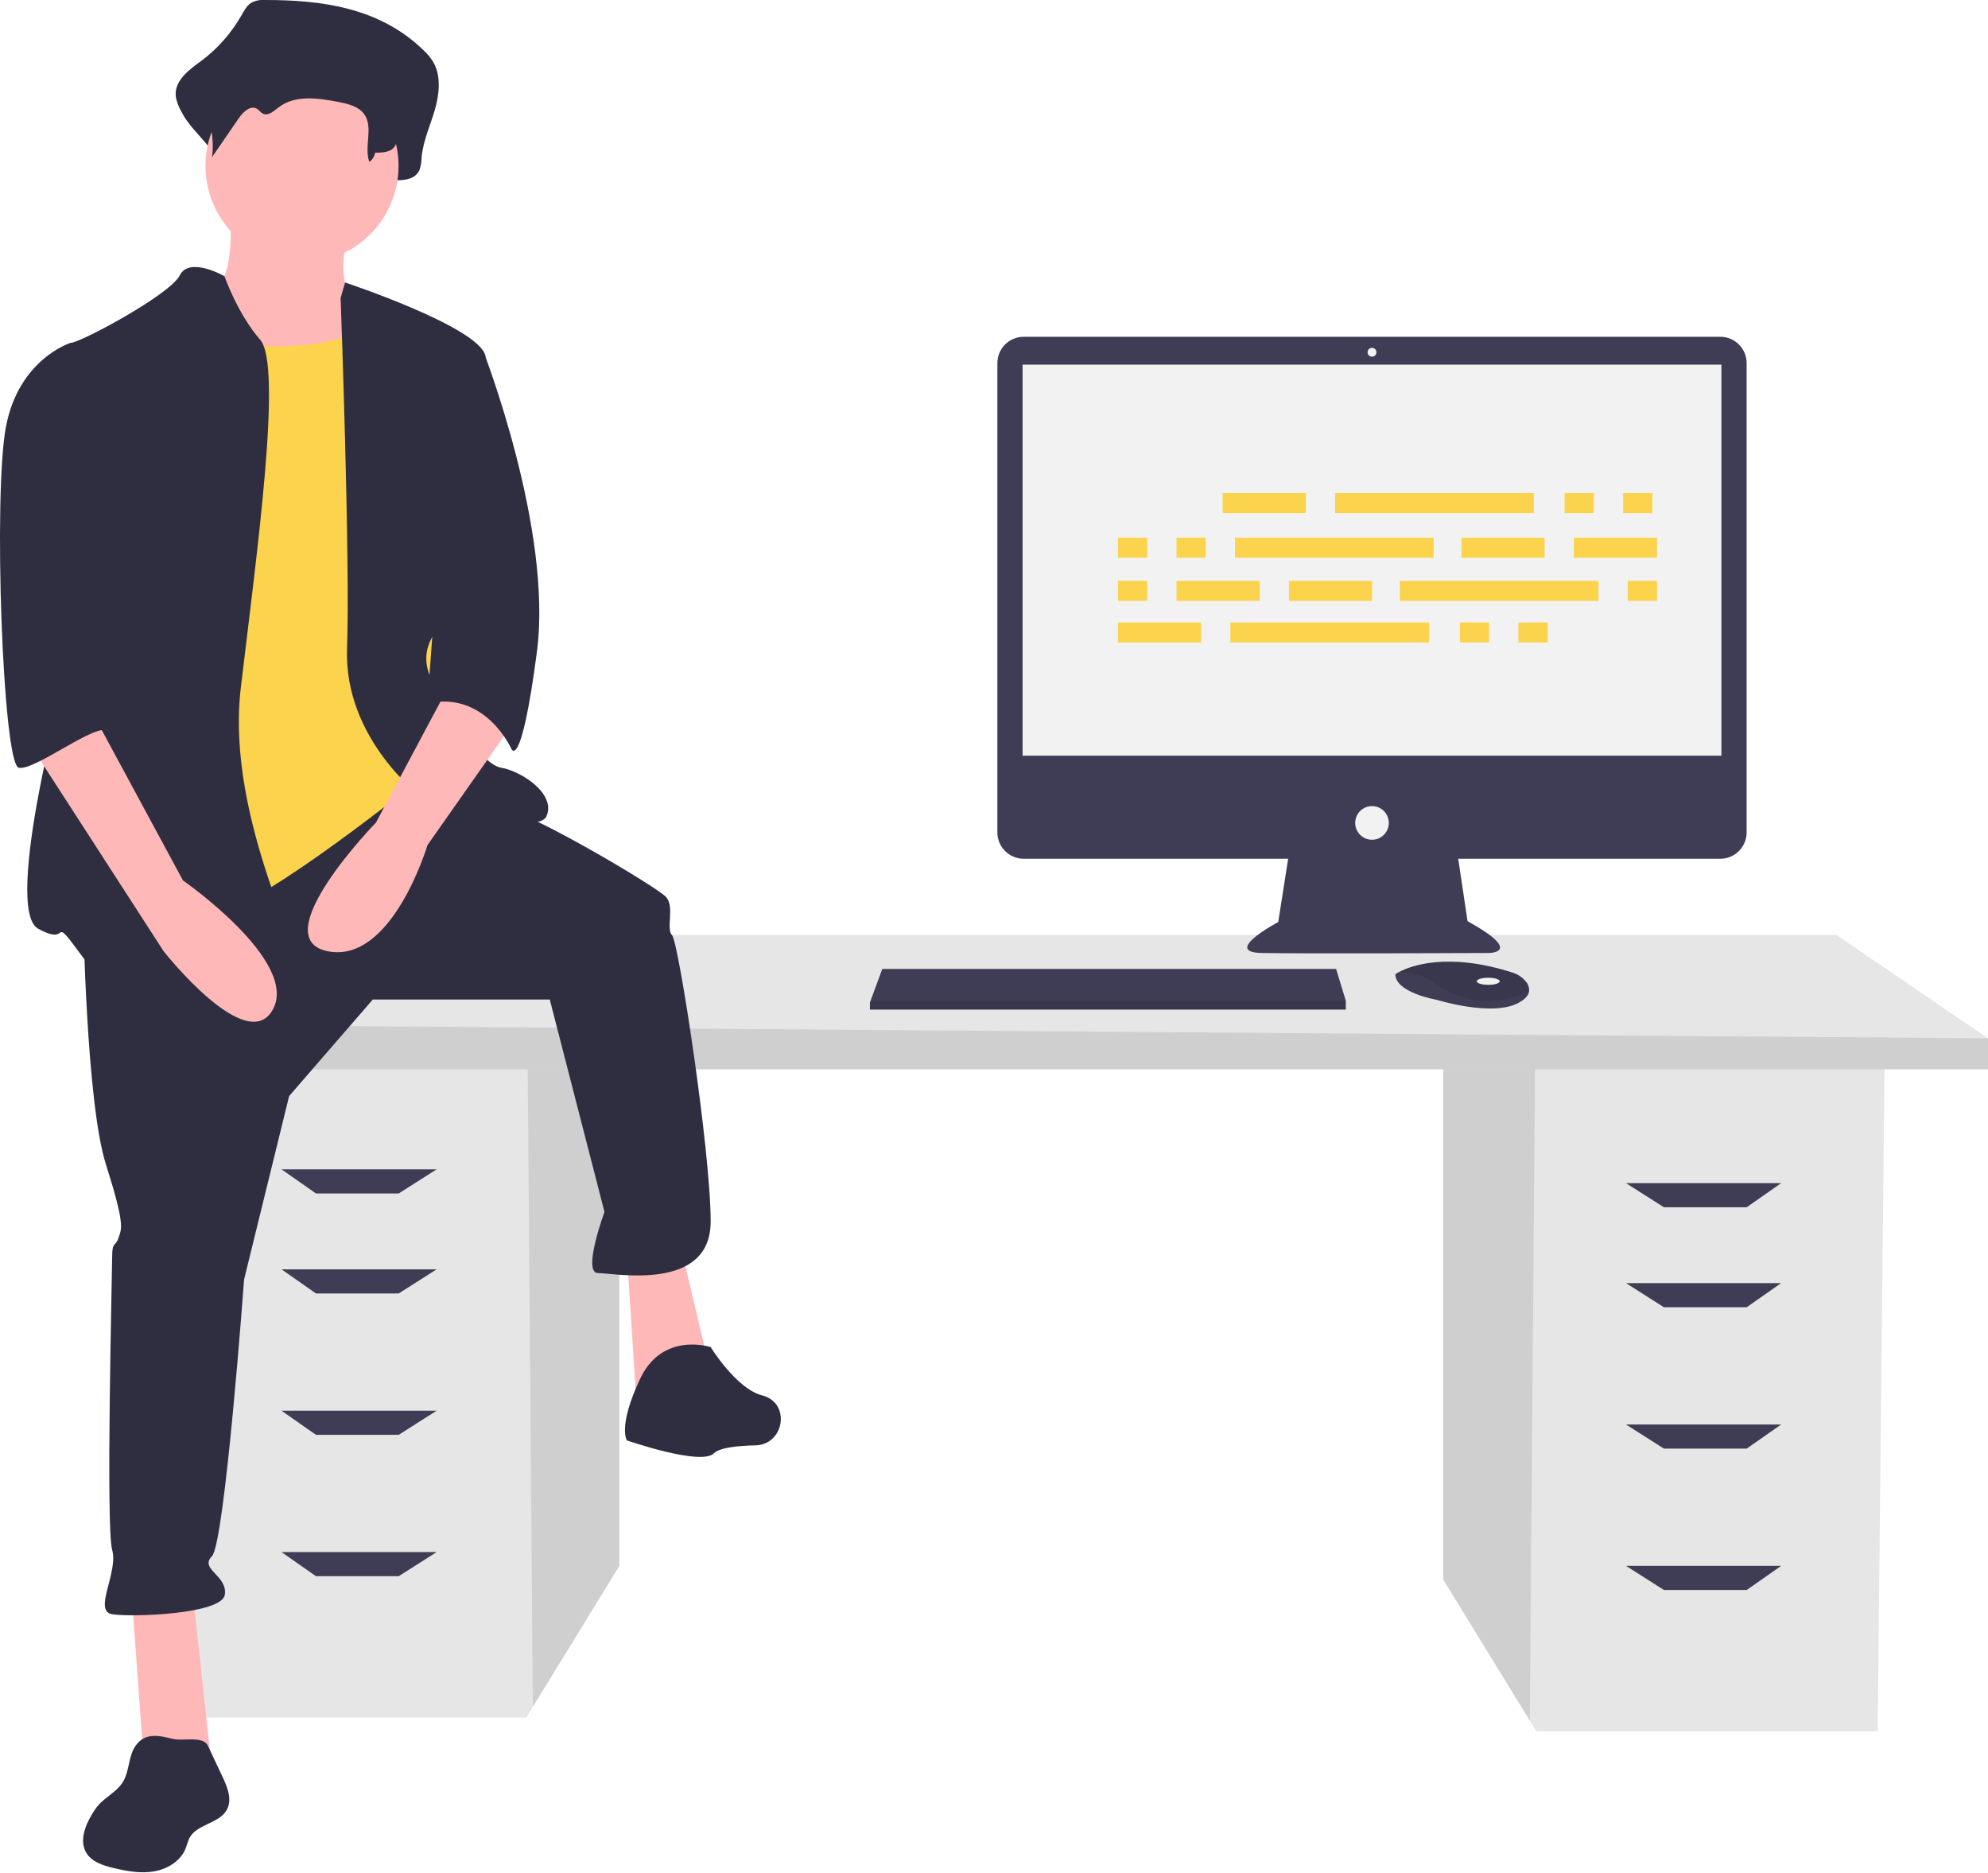
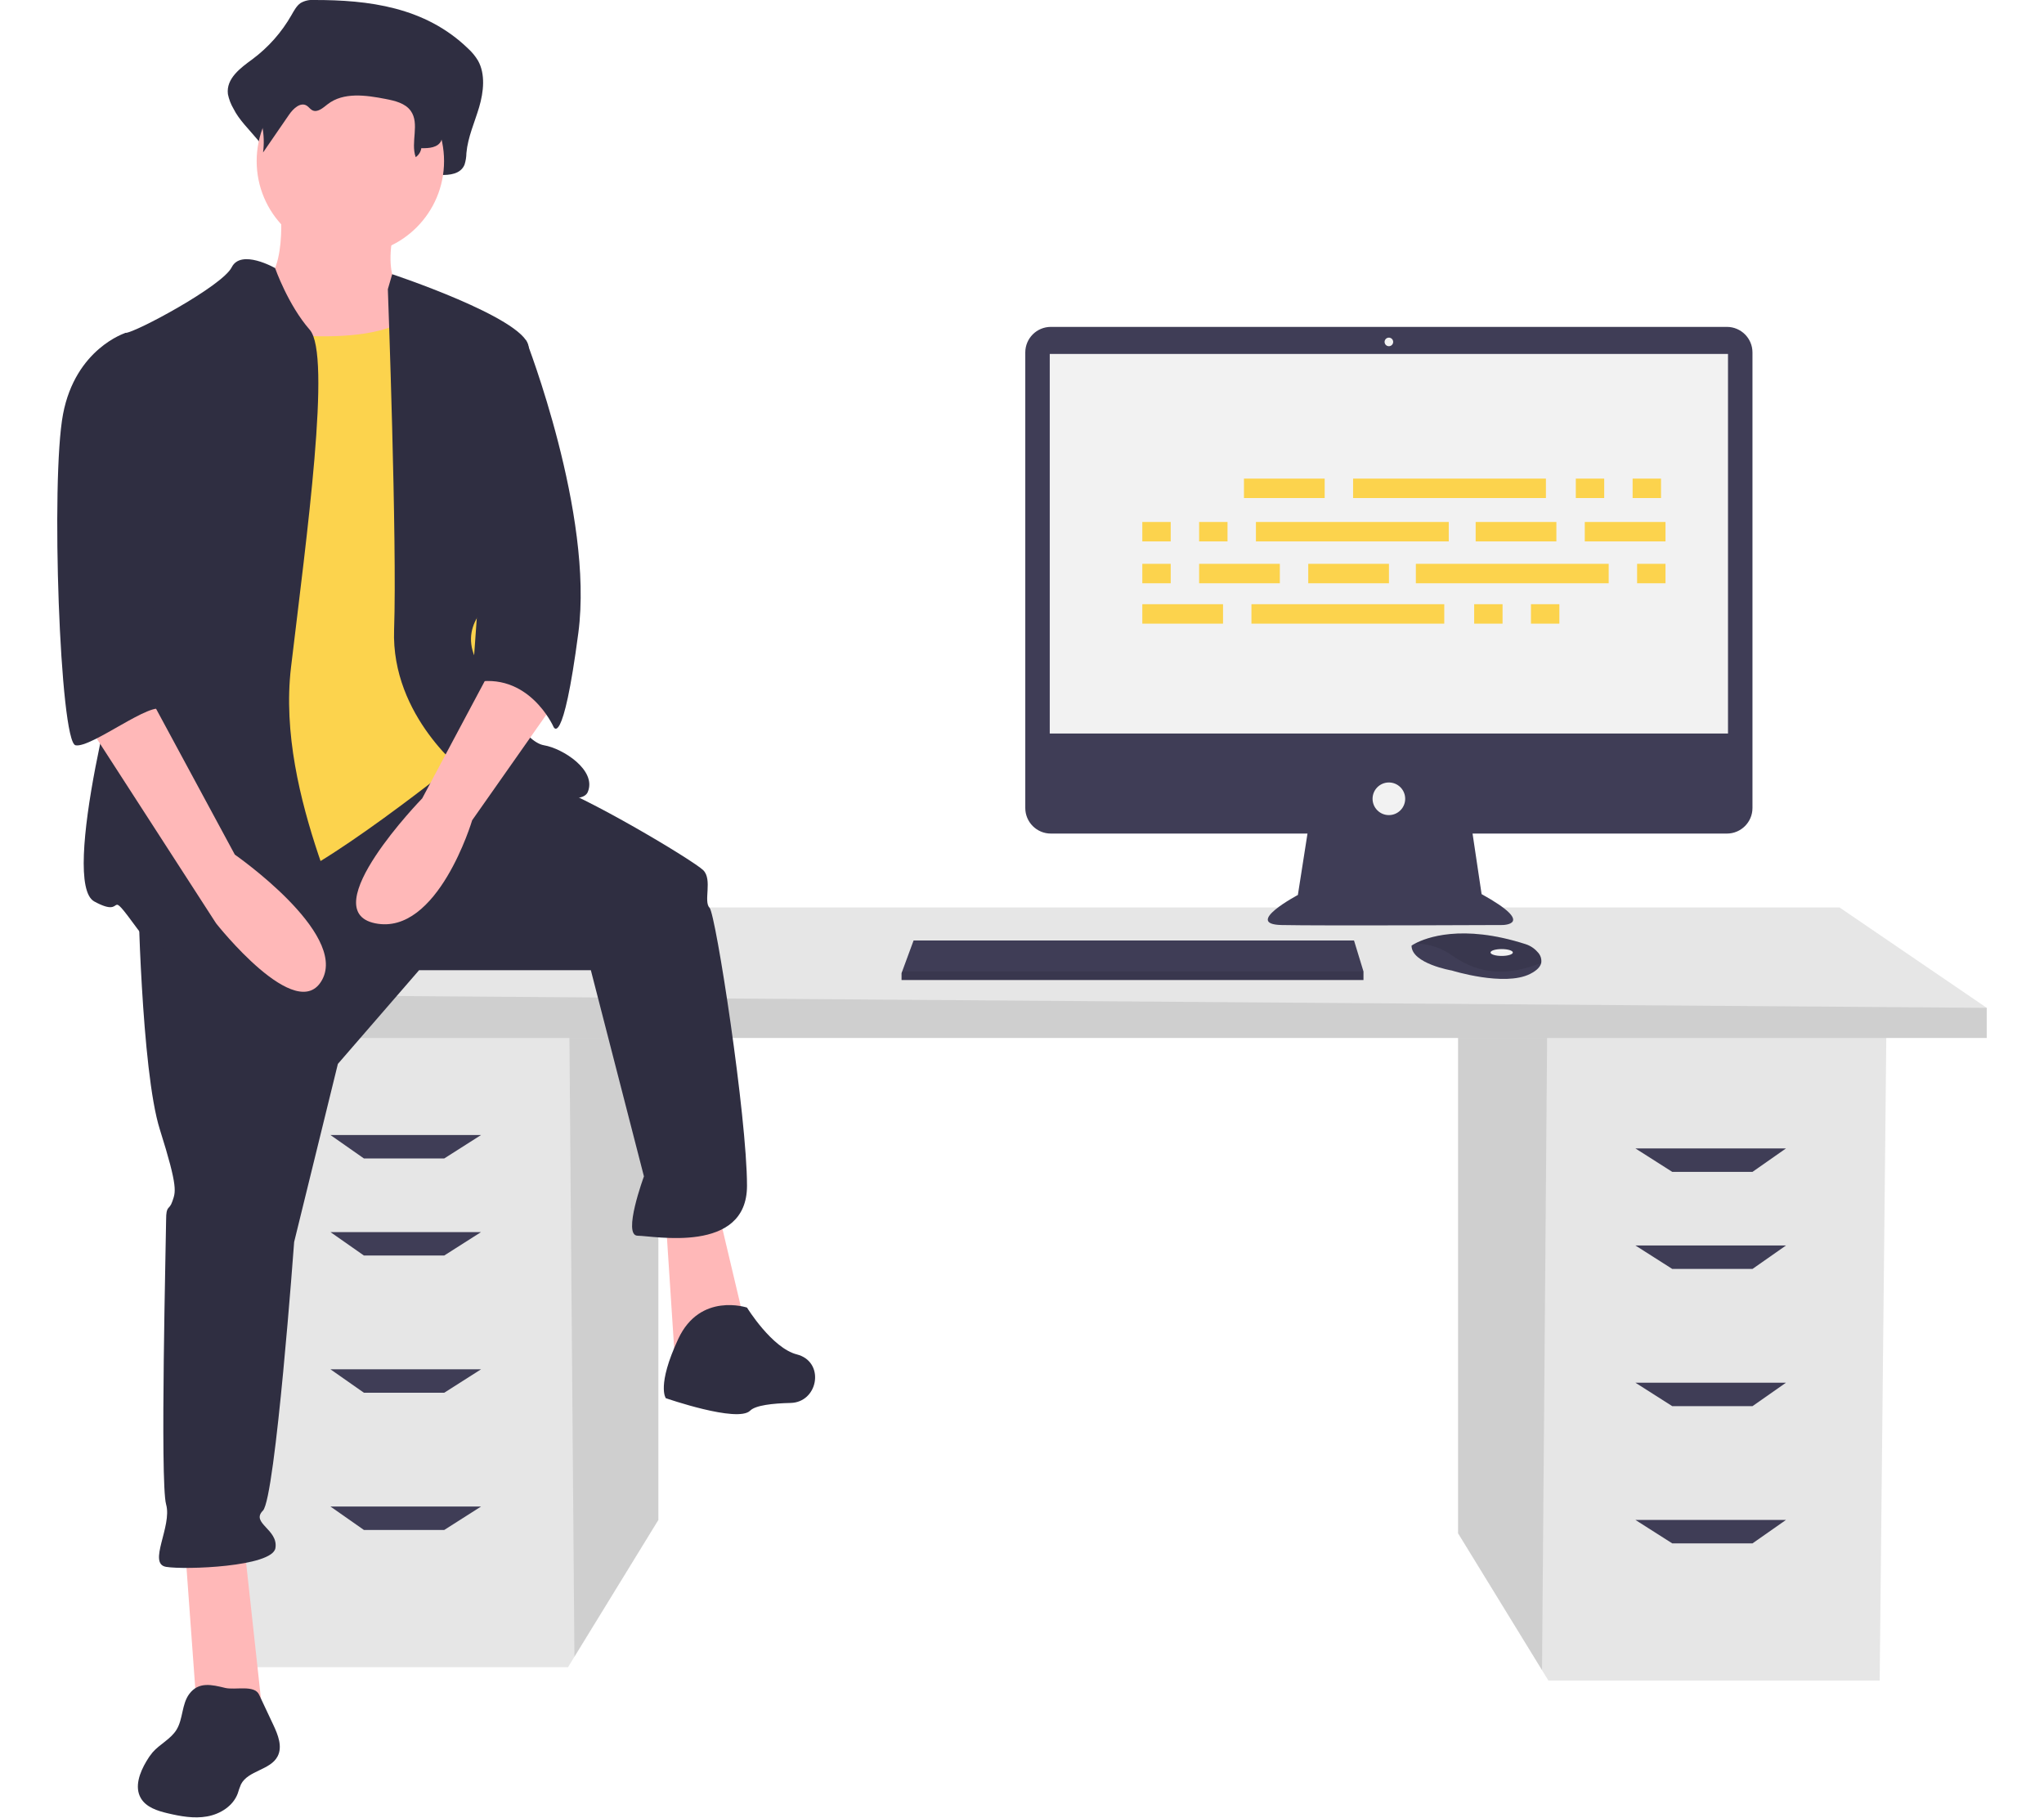
- <svg xmlns="http://www.w3.org/2000/svg" data-name="Layer 1" width="711.188" height="669.683" viewBox="0 0 711.188 669.683">
+ <svg xmlns="http://www.w3.org/2000/svg" data-name="Layer 1" width="900" height="800" viewBox="0 0 711.188 669.683">
  <polygon points="516.326 380.018 516.326 565.013 547.27 615.443 549.625 619.279 671.722 619.279 674.189 380.018 516.326 380.018" fill="#e6e6e6" />
  <polygon points="516.326 380.018 516.326 565.013 547.27 615.443 549.169 380.018 516.326 380.018" opacity="0.1" />
  <polygon points="221.566 375.084 221.566 560.08 190.622 610.51 188.267 614.345 66.17 614.345 63.703 375.084 221.566 375.084" fill="#e6e6e6" />
  <polygon points="221.566 375.084 221.566 560.08 190.622 610.51 188.723 375.084 221.566 375.084" opacity="0.1" />
  <polygon points="711.188 371.385 711.188 382.484 47.67 382.484 47.67 366.451 109.335 334.385 656.923 334.385 711.188 371.385" fill="#e6e6e6" />
  <polygon points="711.188 371.385 711.188 382.484 47.67 382.484 47.67 366.451 711.188 371.385" opacity="0.1" />
  <polygon points="142.635 426.883 113.035 426.883 100.702 418.25 156.201 418.25 142.635 426.883" fill="#3f3d56" />
  <polygon points="142.635 462.649 113.035 462.649 100.702 454.016 156.201 454.016 142.635 462.649" fill="#3f3d56" />
  <polygon points="142.635 513.215 113.035 513.215 100.702 504.581 156.201 504.581 142.635 513.215" fill="#3f3d56" />
  <polygon points="142.635 563.78 113.035 563.78 100.702 555.147 156.201 555.147 142.635 563.78" fill="#3f3d56" />
  <polygon points="595.257 431.816 624.857 431.816 637.19 423.183 581.691 423.183 595.257 431.816" fill="#3f3d56" />
  <polygon points="595.257 467.582 624.857 467.582 637.19 458.949 581.691 458.949 595.257 467.582" fill="#3f3d56" />
  <polygon points="595.257 518.148 624.857 518.148 637.19 509.515 581.691 509.515 595.257 518.148" fill="#3f3d56" />
  <polygon points="595.257 568.713 624.857 568.713 637.19 560.08 581.691 560.08 595.257 568.713" fill="#3f3d56" />
  <path d="M859.82,235.615H610.634a9.423,9.423,0,0,0-9.424,9.424V412.897a9.423,9.423,0,0,0,9.424,9.424h94.593l-3.544,22.626s-20.253,10.759-6.013,11.076,81.328,0,81.328,0,12.974,0-7.595-11.392l-3.334-22.31h93.75a9.423,9.423,0,0,0,9.424-9.424V245.039A9.423,9.423,0,0,0,859.82,235.615Z" transform="translate(-244.406 -115.1587)" fill="#3f3d56" />
  <rect x="365.823" y="130.424" width="249.996" height="139.871" fill="#f2f2f2" />
  <circle cx="490.821" cy="125.994" r="1.582" fill="#f2f2f2" />
  <circle cx="490.821" cy="294.346" r="6.013" fill="#f2f2f2" />
  <polygon points="481.452 357.952 481.452 361.117 311.202 361.117 311.202 358.585 311.436 357.952 315.632 346.56 477.971 346.56 481.452 357.952" fill="#3f3d56" />
  <path d="M791.376,470.013c-.31,1.326-1.481,2.725-4.127,4.047-9.493,4.747-28.797-1.266-28.797-1.266s-14.873-2.532-14.873-9.177a11.866,11.866,0,0,1,1.304-.775c3.991-2.112,17.225-7.322,40.691.221a9.786,9.786,0,0,1,4.46,2.923A4.667,4.667,0,0,1,791.376,470.013Z" transform="translate(-244.406 -115.1587)" fill="#3f3d56" />
  <path d="M791.376,470.013c-11.62,4.452-21.977,4.785-32.607-2.598a23.343,23.343,0,0,0-13.886-4.573c3.991-2.112,17.225-7.322,40.691.221a9.786,9.786,0,0,1,4.46,2.923A4.667,4.667,0,0,1,791.376,470.013Z" transform="translate(-244.406 -115.1587)" opacity="0.1" />
  <ellipse cx="532.4" cy="350.99" rx="4.114" ry="1.266" fill="#f2f2f2" />
  <polygon points="481.452 357.952 481.452 361.117 311.202 361.117 311.202 358.585 311.436 357.952 481.452 357.952" opacity="0.1" />
  <path d="M339.068,115.159a8.554,8.554,0,0,0-4.961,1.108c-1.476,1.011-2.406,2.782-3.356,4.429a52.986,52.986,0,0,1-14.434,16.305c-4.289,3.142-9.742,7.06-9.008,12.853a17.372,17.372,0,0,0,2.091,5.426c3.957,7.987,14.754,14.159,13.692,23.273,3.931-6.581-1.327-9.835,2.604-16.416,1.872-3.134,5.124-6.672,7.951-4.704.946.659,1.568,1.841,2.553,2.419,2.351,1.38,4.853-1.258,6.934-3.126,7.177-6.443,17.383-4.755,26.314-2.747,4.216.948,8.847,2.191,11.34,6.221,3.277,5.298-3.113,11.02-4.728,17.01a3.264,3.264,0,0,0,3.503,4.062c2.68-.264,5.854-.481,6.013-1.657,3.372.12,7.503-.262,8.947-3.772a14.762,14.762,0,0,0,.693-4.293c.53-5.897,3.033-11.277,4.691-16.89s2.379-12.191-.419-17.167a19.864,19.864,0,0,0-3.666-4.456C379.94,117.67,359.063,115.136,339.068,115.159Z" transform="translate(-244.406 -115.1587)" fill="#2f2e41" />
  <path d="M326.544,190.064s3.453,28.778-9.209,31.081,11.511,41.441,11.511,41.441l57.557,6.907-13.814-46.045s-9.209-3.453-3.453-26.476S326.544,190.064,326.544,190.064Z" transform="translate(-244.406 -115.1587)" fill="#ffb8b8" />
  <polygon points="47.028 569.318 51.633 632.631 75.806 632.631 68.9 569.318 47.028 569.318" fill="#ffb8b8" />
  <polygon points="224.303 449.6 227.756 502.552 254.233 491.041 243.872 447.298 224.303 449.6" fill="#ffb8b8" />
  <path d="M274.167,442.738s1.151,66.766,8.058,88.637,5.756,23.023,4.605,26.476-2.302,1.151-2.302,6.907-2.302,96.695,0,104.753-6.907,21.872,0,23.023,39.139,0,40.29-6.907-9.209-9.209-4.605-13.814,11.511-98.998,11.511-98.998l16.116-65.615,29.93-34.534H441.082l19.569,75.975s-8.058,21.872-2.302,21.872,40.29,6.907,40.29-18.418S487.127,451.947,484.825,449.645s1.151-10.36-2.302-13.814-43.743-27.627-58.708-32.232S387.857,393.515,387.857,393.515Z" transform="translate(-244.406 -115.1587)" fill="#2f2e41" />
  <path d="M498.639,596.991s-17.267-5.756-25.325,11.511-4.605,21.872-4.605,21.872,26.476,9.209,31.081,4.605c2.003-2.003,8.365-2.699,14.913-2.846,9.973-.224,12.626-14.333,3.207-17.619q-.421-.147-.853-.255C507.848,611.955,498.639,596.991,498.639,596.991Z" transform="translate(-244.406 -115.1587)" fill="#2f2e41" />
  <circle cx="108.038" cy="59.365" r="34.534" fill="#ffb8b8" />
  <path d="M307.55,235.534s56.406,11.511,70.219-6.907,19.569,51.801,19.569,51.801l6.907,73.673-10.36,40.29s-54.103,43.743-71.37,47.197-43.743,5.756-43.743,5.756,8.058-127.776,8.058-130.078S307.55,235.534,307.55,235.534Z" transform="translate(-244.406 -115.1587)" fill="#fcd34d" />
  <path d="M324.704,213.945s-12.55-7.189-16.003-.282S273.016,237.836,269.562,237.836s6.907,95.544,2.302,107.056S245.389,440.436,258.051,447.343s3.453-6.907,16.116,10.36,74.824,17.267,78.277,10.36-27.627-58.708-21.872-107.056,14.965-115.114,6.907-124.323S324.704,213.945,324.704,213.945Z" transform="translate(-244.406 -115.1587)" fill="#2f2e41" />
  <path d="M366.258,221.72l1.603-5.518s47.895,15.878,50.198,26.238,1.151,82.882-6.907,88.637-19.569,14.965-11.511,28.778,17.267,28.778,24.174,29.93,19.569,9.209,16.116,17.267-44.894-6.907-44.894-6.907-27.627-20.72-26.476-52.952S366.258,221.72,366.258,221.72Z" transform="translate(-244.406 -115.1587)" fill="#2f2e41" />
  <path d="M406.548,357.554l-27.627,51.801s-40.29,41.441-17.267,46.045,35.685-37.987,35.685-37.987l29.93-42.592Z" transform="translate(-244.406 -115.1587)" fill="#ffb8b8" />
  <path d="M340.75,124.195a7.838,7.838,0,0,0-4.039.783,9.413,9.413,0,0,0-2.732,3.131,39.773,39.773,0,0,1-11.75,11.524c-3.491,2.221-7.93,4.99-7.333,9.084a11.359,11.359,0,0,0,1.702,3.835,30.163,30.163,0,0,1,3.665,18.801l9.6-13.954c1.524-2.215,4.171-4.715,6.472-3.324.77.466,1.276,1.301,2.078,1.71,1.914.975,3.95-.889,5.644-2.21,5.842-4.554,14.15-3.361,21.421-1.942,3.432.67,7.202,1.549,9.231,4.397,3.372,4.733-.149,11.572,1.819,17.04a5.023,5.023,0,0,0,2.079-3.317c2.745.085,6.107-.185,7.283-2.666a9.188,9.188,0,0,0,.564-3.034c.432-4.168,2.469-7.971,3.819-11.938s1.937-8.616-.341-12.133a14.681,14.681,0,0,0-2.984-3.149C374.022,125.97,357.027,124.178,340.75,124.195Z" transform="translate(-244.406 -115.1587)" fill="#2f2e41" />
  <path d="M406.548,237.836l10.725,2.847s24.96,63.919,19.204,107.662-9.209,34.534-9.209,34.534-9.209-20.72-29.93-16.116Z" transform="translate(-244.406 -115.1587)" fill="#2f2e41" />
  <path d="M293.029,739.422c-2.776,3.772-2.219,9.165-4.678,13.151-2.131,3.455-6.148,5.267-8.814,8.329a22.326,22.326,0,0,0-2.266,3.26c-2.473,4.143-4.483,9.452-2.048,13.616,1.959,3.35,6.078,4.66,9.855,5.552,4.774,1.128,9.734,2.031,14.564,1.169s9.549-3.819,11.271-8.412a32.5,32.5,0,0,1,1.205-3.401c2.617-5.153,10.827-5.209,13.506-10.33,1.875-3.584.151-7.916-1.571-11.576l-5.261-11.177c-1.746-3.709-8.824-1.576-12.513-2.465C301.465,735.978,296.491,734.701,293.029,739.422Z" transform="translate(-244.406 -115.1587)" fill="#2f2e41" />
  <path d="M254.598,380.577l48.348,74.824s29.93,37.987,39.139,20.72-32.232-46.045-32.232-46.045L278.772,372.519Z" transform="translate(-244.406 -115.1587)" fill="#ffb8b8" />
  <path d="M278.772,240.138,269.562,237.836s-18.418,5.756-23.023,29.93-1.151,120.869,4.605,122.02,28.427-16.837,32.056-13.023-7.882-15.756-4.429-26.116S278.772,240.138,278.772,240.138Z" transform="translate(-244.406 -115.1587)" fill="#2f2e41" />
  <g id="f3c2397c-d780-4cc6-97d8-1503d8277a2c" data-name="Group 13">
    <rect id="ad41612f-86f7-46b2-a964-3a5da7bcf3cf" data-name="Rectangle 55" x="437.407" y="176.363" width="29.752" height="7.163" fill="#fcd34d" />
    <rect id="b9a0b375-cc2a-4c59-8850-661af54e4f62" data-name="Rectangle 56" x="559.722" y="176.363" width="10.468" height="7.163" fill="#fcd34d" />
    <rect id="e174c2ab-9bc5-41ec-b37c-b06fbf8a9878" data-name="Rectangle 57" x="580.659" y="176.363" width="10.468" height="7.163" fill="#fcd34d" />
    <rect id="ba2479ac-4c7d-43b4-a028-73b1e20e4002" data-name="Rectangle 58" x="477.628" y="176.363" width="71.075" height="7.163" fill="#fcd34d" />
    <rect id="ac60ef86-00f2-480b-8171-28b6fdfc1958" data-name="Rectangle 59" x="399.941" y="222.644" width="29.752" height="7.163" fill="#fcd34d" />
    <rect id="b3d8298d-cd65-487a-8b19-4cee946356e7" data-name="Rectangle 60" x="522.256" y="222.644" width="10.468" height="7.163" fill="#fcd34d" />
    <rect id="ed27f15f-f0c4-4569-8330-a6688f8e356c" data-name="Rectangle 61" x="543.193" y="222.644" width="10.468" height="7.163" fill="#fcd34d" />
    <rect id="f685c005-adaf-4d60-acda-005b037d82a6" data-name="Rectangle 62" x="440.162" y="222.644" width="71.075" height="7.163" fill="#fcd34d" />
    <rect id="eca7c7fc-83f8-48ca-a588-6606db47af3f" data-name="Rectangle 63" x="522.807" y="192.341" width="29.752" height="7.163" fill="#fcd34d" />
    <rect id="a71b5b2f-f8b9-481d-a301-5e3357e5fe42" data-name="Rectangle 64" x="563.028" y="192.341" width="29.752" height="7.163" fill="#fcd34d" />
    <rect id="abb3a25a-f854-41fc-8391-e6ad9fbe2417" data-name="Rectangle 66" x="399.941" y="192.341" width="10.468" height="7.163" fill="#fcd34d" />
    <rect id="add2b425-b775-4eb5-9c25-8c4c14f957c9" data-name="Rectangle 67" x="420.878" y="192.341" width="10.468" height="7.163" fill="#fcd34d" />
    <rect id="b7159612-3b84-4b0b-a885-612eaab04c06" data-name="Rectangle 68" x="441.815" y="192.341" width="71.075" height="7.163" fill="#fcd34d" />
    <rect id="edfc7301-4de5-47dc-80e2-1ae2da982d6d" data-name="Rectangle 69" x="461.099" y="207.768" width="29.752" height="7.163" fill="#fcd34d" />
    <rect id="e1009f91-6275-4375-80fa-0d778e331fdc" data-name="Rectangle 70" x="420.878" y="207.768" width="29.752" height="7.163" fill="#fcd34d" />
    <rect id="a060fb9f-1f1a-4862-9a69-16dd49199e18" data-name="Rectangle 71" x="399.941" y="207.768" width="10.468" height="7.163" fill="#fcd34d" />
    <rect id="b6754d5f-104f-449c-b9a9-cf9ac82bf5fe" data-name="Rectangle 73" x="582.312" y="207.768" width="10.468" height="7.163" fill="#fcd34d" />
    <rect id="e6ed1ccd-2cfd-450f-a339-07df3a1ee6bb" data-name="Rectangle 74" x="500.768" y="207.768" width="71.075" height="7.163" fill="#fcd34d" />
  </g>
</svg>
